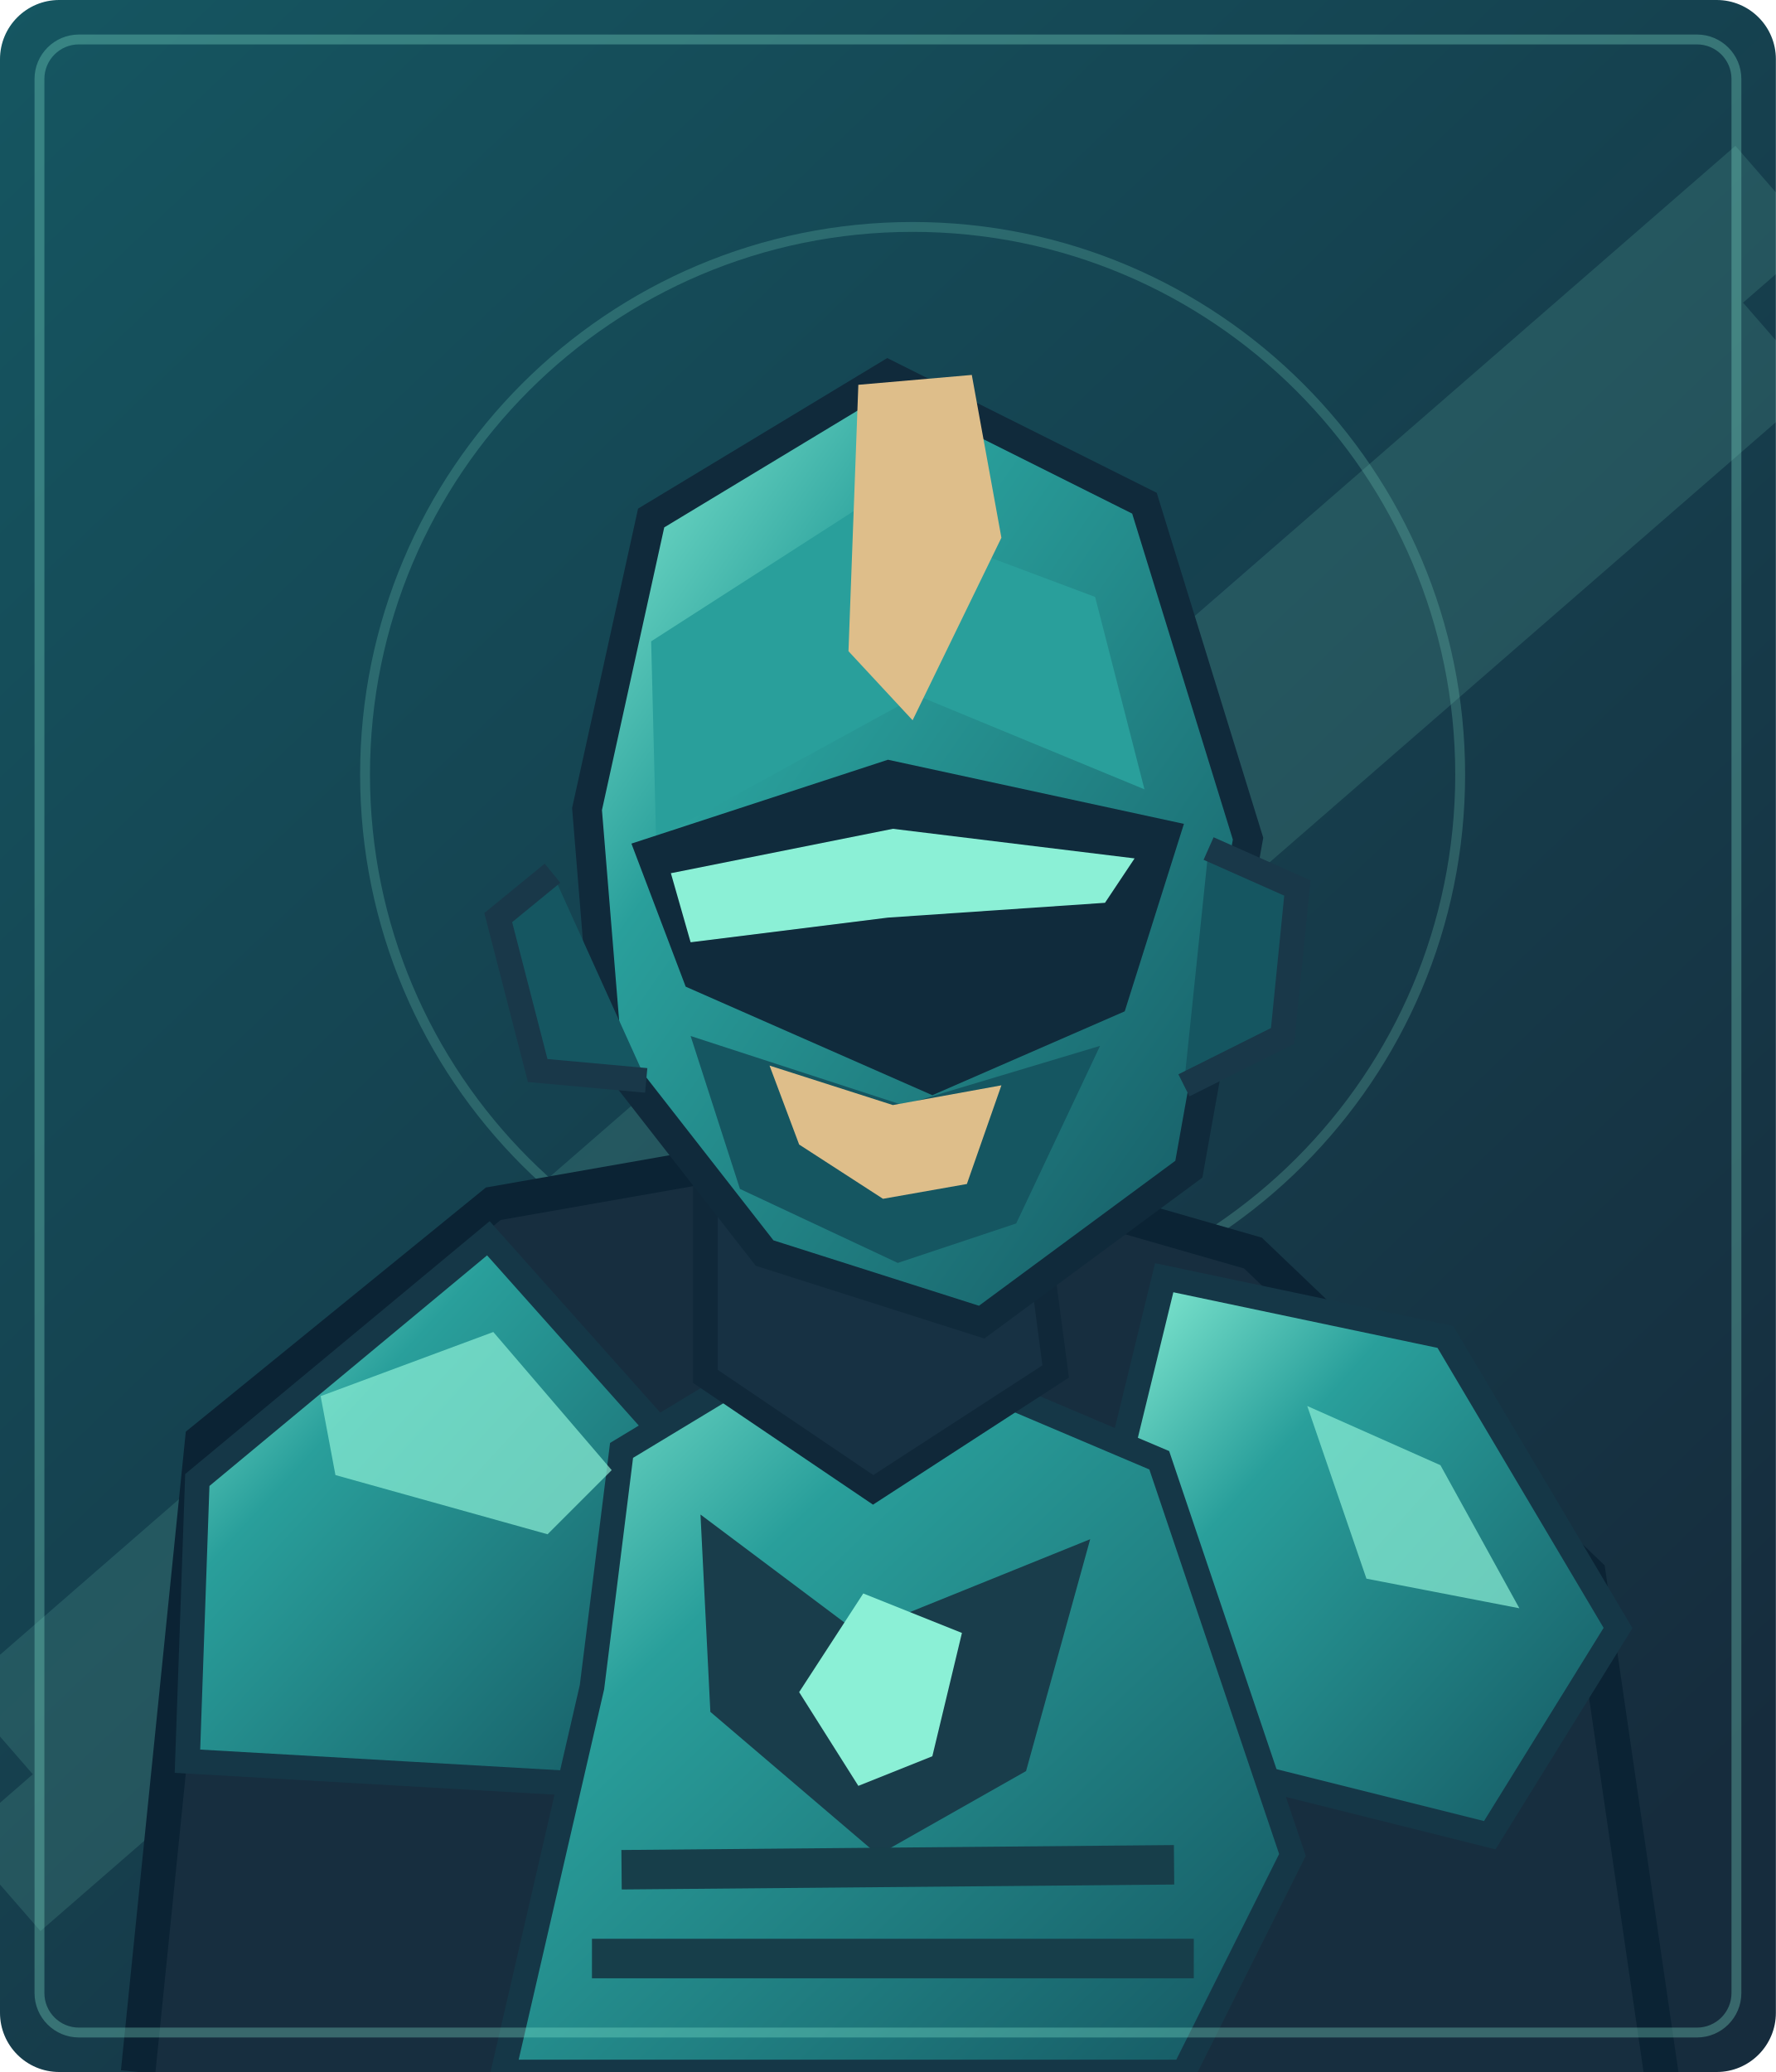
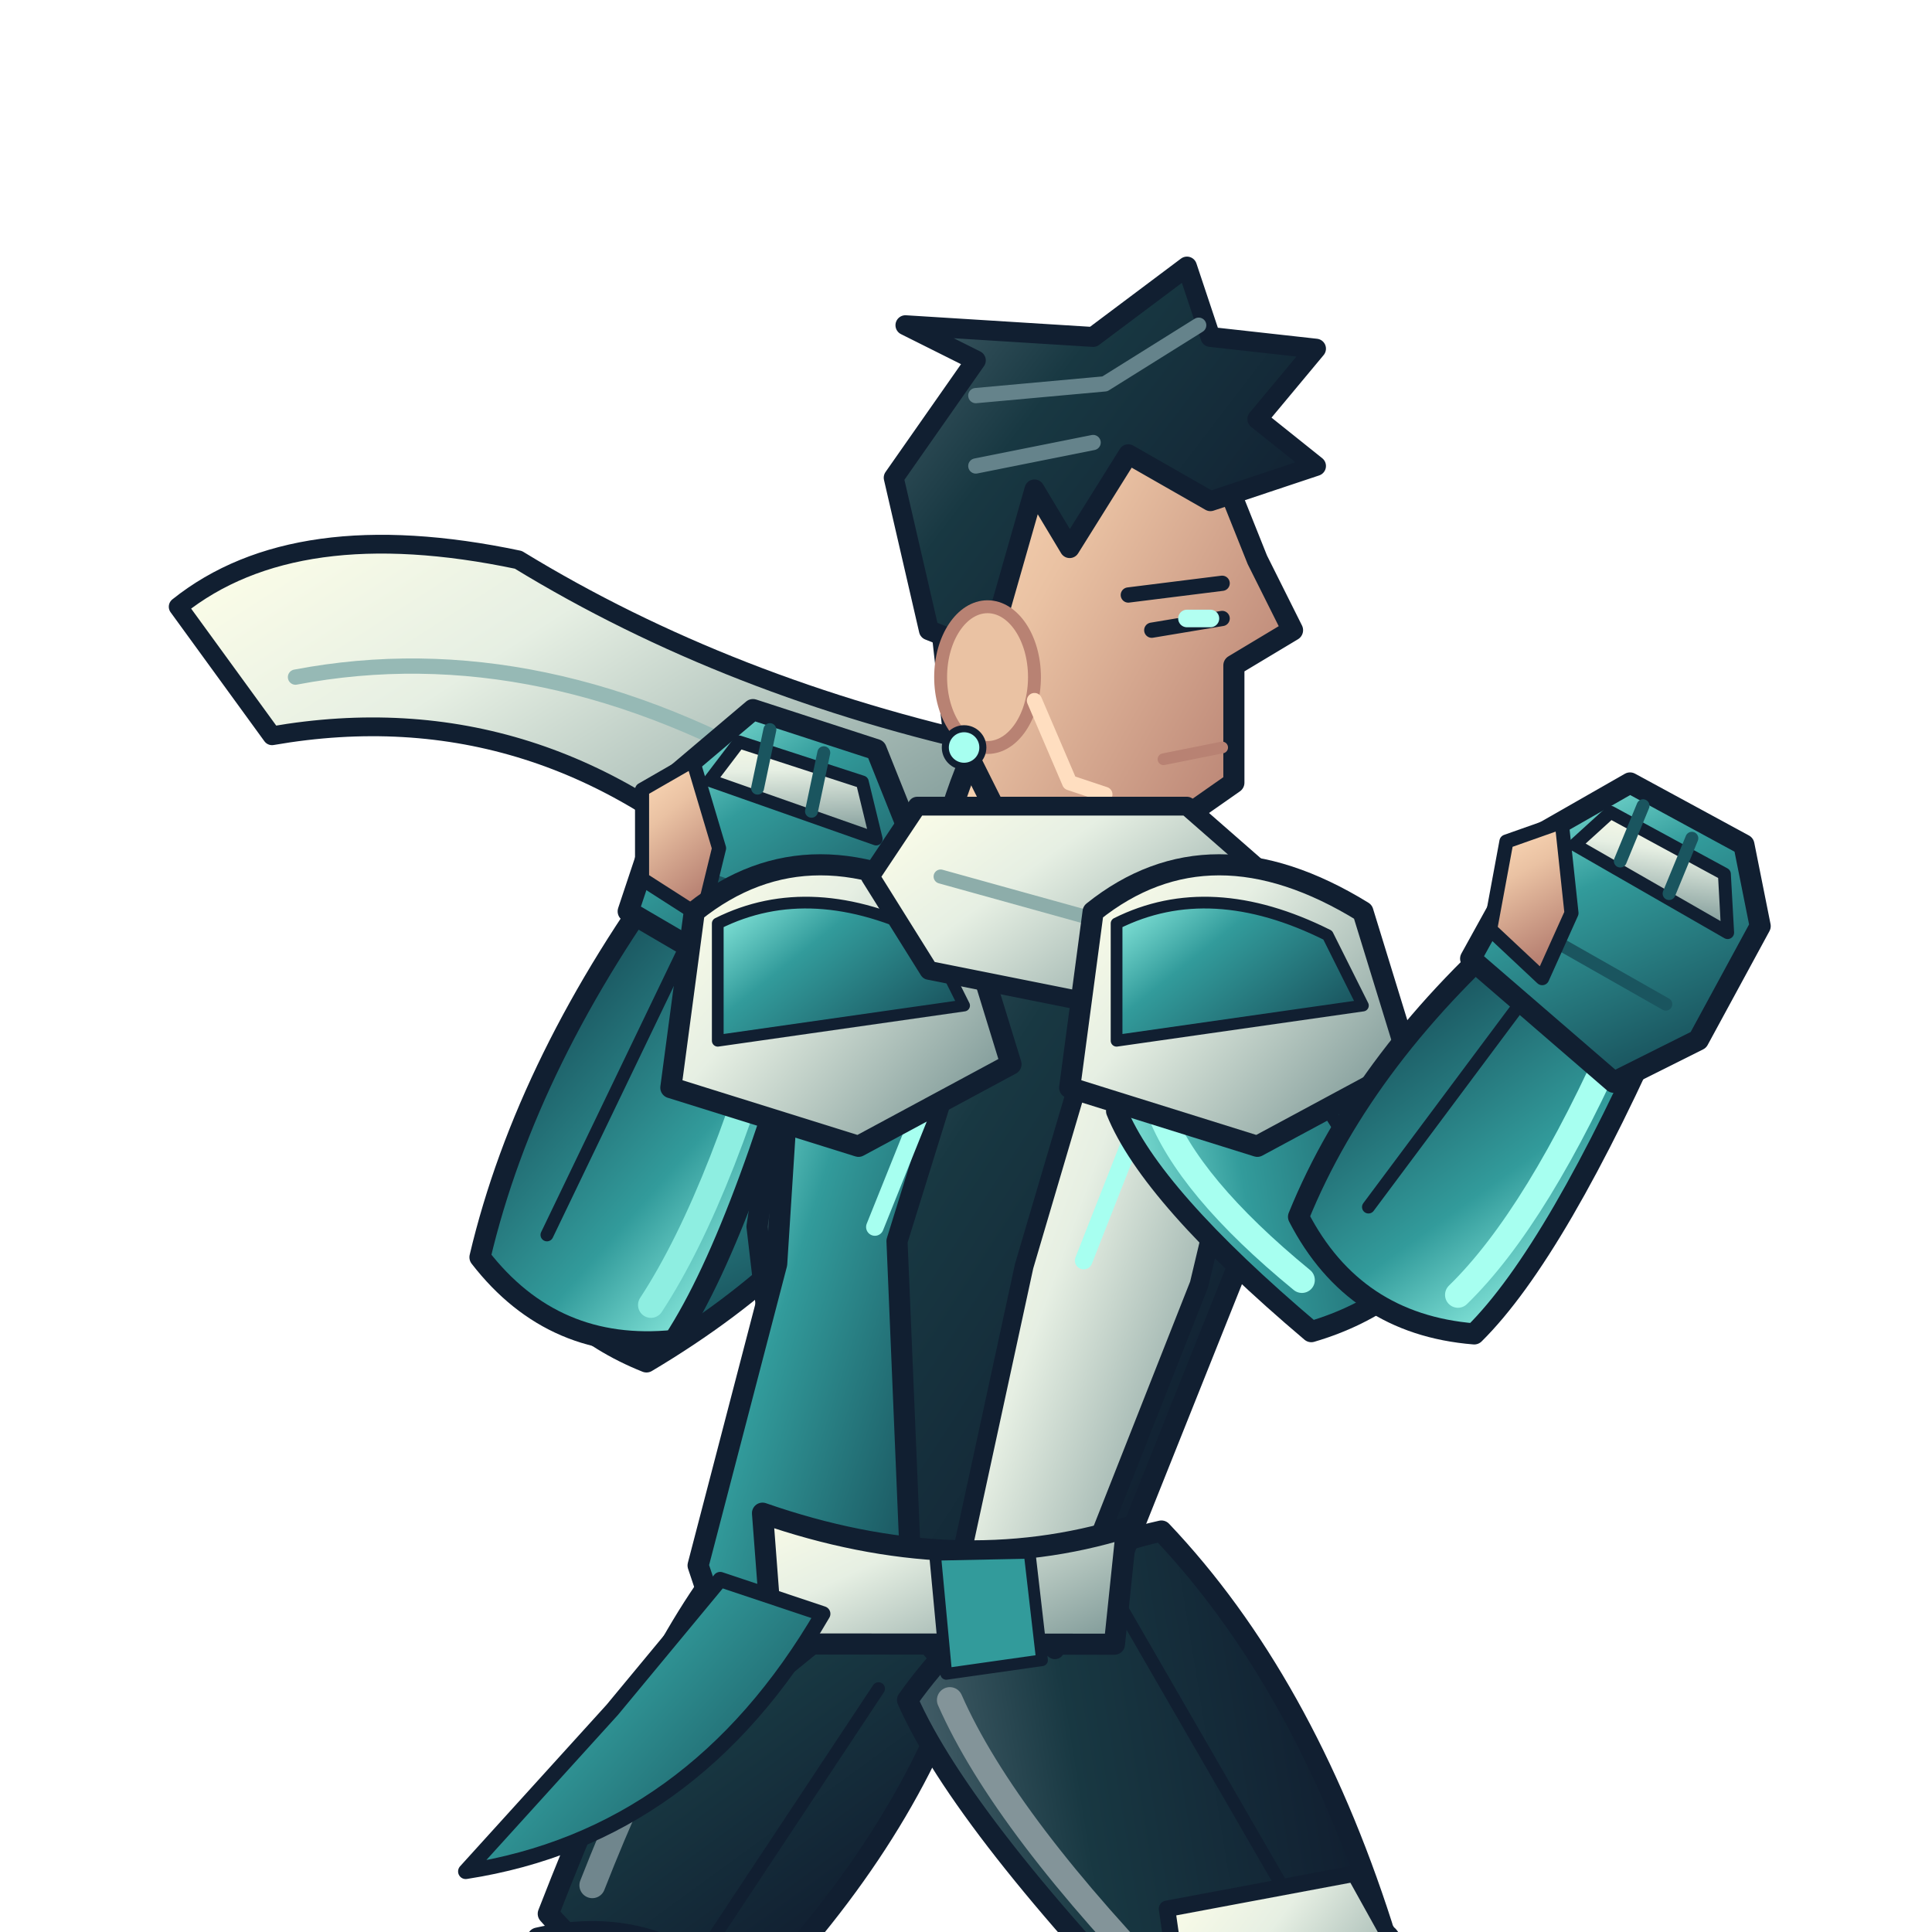
- <svg xmlns="http://www.w3.org/2000/svg" width="360" height="420" viewBox="0 0 360 420">
+ <svg xmlns="http://www.w3.org/2000/svg" width="420" height="420" viewBox="0 0 420 420">
  <defs>
-     <linearGradient id="bg" x2=".8" y2="1">
-       <stop stop-color="#155661" />
-       <stop offset="1" stop-color="#162c3d" />
+     <linearGradient id="armor" x1="0" y1="0" x2="1" y2=".7">
+       <stop stop-color="#8eeee1" />
+       <stop offset=".4" stop-color="#329b9b" />
+       <stop offset="1" stop-color="#1a555f" />
    </linearGradient>
-     <linearGradient id="armor" x2="1" y2="1">
-       <stop stop-color="#8bf0d6" />
-       <stop offset=".32" stop-color="#299f9b" />
-       <stop offset="1" stop-color="#155661" />
+     <linearGradient id="cloth" x1="0" y1="0" x2="1" y2=".7">
+       <stop stop-color="#49636d" />
+       <stop offset=".4" stop-color="#183842" />
+       <stop offset="1" stop-color="#111f31" />
+     </linearGradient>
+     <linearGradient id="skin" x1="0" y1="0" x2="1" y2=".7">
+       <stop stop-color="#ffddba" />
+       <stop offset=".4" stop-color="#eac2a3" />
+       <stop offset="1" stop-color="#b88273" />
+     </linearGradient>
+     <linearGradient id="ivory" x1="0" y1="0" x2="1" y2=".7">
+       <stop stop-color="#ffffe9" />
+       <stop offset=".4" stop-color="#e6efe3" />
+       <stop offset="1" stop-color="#829c9a" />
    </linearGradient>
  </defs>
-   <rect width="360" height="420" rx="12" fill="url(#bg)" />
-   <circle cx="185" cy="157" r="111" fill="none" stroke="#8bf0d6" stroke-opacity=".2" stroke-width="2" />
-   <path d="M0 352L360 39M0 382L360 69" stroke="#8bf0d6" stroke-opacity=".13" stroke-width="25" />
-   <g transform="">
-     <path d="M28 420l13-128 59-48 74-13 80 23 68 65 15 103" fill="#172e3f" stroke="#0b2334" stroke-width="7" />
-     <path d="M40 300l59-49 41 46-15 65-87-5Z" fill="url(#armor)" stroke="#153747" stroke-width="5" />
-     <path d="M236 259l57 12 35 59-26 42-60-15-16-57Z" fill="url(#armor)" stroke="#153747" stroke-width="5" />
-     <path d="M126 294l43-26 66 28 27 80-22 44H102l18-78Z" fill="url(#armor)" stroke="#153747" stroke-width="5" />
-     <path d="M142 307l32 24 47-19-13 47-30 17-34-29Z" fill="#193d4b" />
-     <path d="M175 323l20 8-6 25-15 6-12-19Z" fill="#8bf0d6" />
-     <path d="M143 238v41l34 23 37-24-7-53" fill="#173143" stroke="#102839" stroke-width="5" />
-     <path d="M119 164l13-59 48-29 52 26 21 68-12 67-42 31-44-14-32-41Z" fill="url(#armor)" stroke="#102a3b" stroke-width="6" />
-     <path d="M132 130l42-27 48 18 10 39-46-19-53 29Z" fill="#299f9b" />
-     <path d="M128 171l52-17 60 13-12 38-39 17-50-22Z" fill="#102b3c" />
-     <path d="M136 177l45-9 49 6-6 9-44 3-40 5Z" fill="#8bf0d6" />
-     <path d="M140 210l43 14 40-12-17 36-24 8-32-15Z" fill="#155661" />
-     <path d="M156 216l25 8 22-4-7 20-17 3-17-11Z" fill="#debe8a" />
-     <path d="M174 78l-2 54 13 14 18-37-6-33" fill="#debe8a" />
-     <path d="M112 177l-11 9 8 31 22 2M245 172l18 8-3 30-20 10" fill="#155661" stroke="#193849" stroke-width="5" />
-     <path d="M65 283l35-13 24 28-13 13-43-12M265 285l27 12 16 29-31-6Z" fill="#8bf0d6" opacity=".7" />
-     <path d="M126 379l112-1M120 397h122" stroke="#173e4a" stroke-width="8" />
+   <g transform="translate(218,545) scale(2.55)">
+     <g transform="translate(0.00,0.00) rotate(0.00)">
+       <g transform="translate(6.70,-159.00) rotate(0.00)">
+         <path d="M-7,9 Q-30,4.00 -48,-7.00 Q-67,-11.00 -77,-3.00 L-69,8.00 Q-46,4.00 -28,21 L-8,23Z" fill="url(#ivory)" stroke="#111f31" stroke-width="1.6" stroke-linejoin="round" stroke-linecap="round" />
+         <path d="M-24,12 Q-46,-1.00 -67,3.00" fill="none" stroke="#96b9b5" stroke-width="1.3" stroke-linejoin="round" stroke-linecap="round" />
+       </g>
+       <g transform="translate(-13.30,-76.00) rotate(30.54)">
+         <path d="M-11,0 Q-13,10.45 -9,34.83 Q0,37.83 9,34.83 Q14,15.67 11,0 Q0,-5 -11,0Z" fill="url(#cloth)" stroke="#111f31" stroke-width="1.8" stroke-linejoin="round" stroke-linecap="round" />
+         <path d="M-8,2 Q-10,12.19 -7,30.83" fill="none" stroke="#70868d" stroke-width="2.2" stroke-linejoin="round" stroke-linecap="round" />
+         <path d="M5.50,4 L4.05,31.83" fill="none" stroke="#111f31" stroke-width="1.1" stroke-linejoin="round" stroke-linecap="round" />
+       </g>
+       <g transform="translate(-31.00,-46.00) rotate(16.14)">
+         <path d="M-9,0 Q-11,11.87 -8,39.56 Q0,42.56 8,39.56 Q12,17.80 9,0 Q0,-5 -9,0Z" fill="url(#cloth)" stroke="#111f31" stroke-width="1.8" stroke-linejoin="round" stroke-linecap="round" />
+         <path d="M-6,2 Q-8,13.85 -6,35.56" fill="none" stroke="#329b9b" stroke-width="2.2" stroke-linejoin="round" stroke-linecap="round" />
+         <path d="M4.50,4 L3.60,36.56" fill="none" stroke="#111f31" stroke-width="1.1" stroke-linejoin="round" stroke-linecap="round" />
+       </g>
+       <g transform="translate(-42.00,-8.00) rotate(-6.00)">
+         <g transform="scale(1.0,1)">
+           <path d="M-12,-15 L8,-16 L11,-7 Q19,-6 22,0 L21,7 L-14,7 Q-17,-1 -12,-15Z" fill="url(#cloth)" stroke="#111f31" stroke-width="1.8" stroke-linejoin="round" stroke-linecap="round" />
+           <path d="M-13,2 Q3,0 20,2 L20,7 L-14,7Z" fill="url(#armor)" stroke="#111f31" stroke-width="1.2" stroke-linejoin="round" stroke-linecap="round" />
+           <path d="M-10,-13 L6,-13 L9,-4 L-12,-3Z" fill="url(#ivory)" stroke="#111f31" stroke-width="1.3" stroke-linejoin="round" stroke-linecap="round" />
+           <path d="M-7,-10 L4,-10 M-6,-6 L5,-6" fill="none" stroke="#1a555f" stroke-width="1.2" stroke-linejoin="round" stroke-linecap="round" />
+           <path d="M11,-2 L18,0" fill="none" stroke="#a7fff0" stroke-width="1.6" stroke-linejoin="round" stroke-linecap="round" />
+         </g>
+       </g>
+       <g transform="translate(-16.30,-125.00) rotate(42.27)">
+         <path d="M-10,0 Q-12,8.92 -8,29.73 Q0,32.73 8,29.73 Q13,13.38 10,0 Q0,-5 -10,0Z" fill="url(#armor)" stroke="#111f31" stroke-width="1.8" stroke-linejoin="round" stroke-linecap="round" />
+         <path d="M-7,2 Q-9,10.41 -6,25.73" fill="none" stroke="#a7fff0" stroke-width="2.2" stroke-linejoin="round" stroke-linecap="round" />
+         <path d="M5.00,4 L3.60,26.73" fill="none" stroke="#111f31" stroke-width="1.1" stroke-linejoin="round" stroke-linecap="round" />
+       </g>
+       <g transform="translate(-36.30,-103.00) rotate(-156.80)">
+         <path d="M-9,0 Q-11,11.42 -7,38.08 Q0,41.08 7,38.08 Q12,17.14 9,0 Q0,-5 -9,0Z" fill="url(#armor)" stroke="#111f31" stroke-width="1.8" stroke-linejoin="round" stroke-linecap="round" />
+         <path d="M-6,2 Q-8,13.33 -5,34.08" fill="none" stroke="#8eeee1" stroke-width="2.2" stroke-linejoin="round" stroke-linecap="round" />
+         <path d="M4.50,4 L3.15,35.08" fill="none" stroke="#111f31" stroke-width="1.1" stroke-linejoin="round" stroke-linecap="round" />
+       </g>
+       <g transform="translate(-21.30,-138.00) rotate(23.20)">
+         <path d="M-9,6 L-10,-6 L-6,-14 L5,-15 L10,-10 L11,1 L7,8Z" fill="url(#armor)" stroke="#111f31" stroke-width="1.8" stroke-linejoin="round" stroke-linecap="round" />
+         <path d="M-6,-11 L5,-12 L8,-8 L-7,-7Z" fill="url(#ivory)" stroke="#111f31" stroke-width="1.1" stroke-linejoin="round" stroke-linecap="round" />
+         <path d="M-7,1 L7,0 M-4,-13 L-3,-8 M1,-13 L2,-8" fill="none" stroke="#1a555f" stroke-width="1.1" stroke-linejoin="round" stroke-linecap="round" />
+         <path d="M-9,3 L-12,-4 L-9,-8 L-4,-2 L-3,4Z" fill="url(#skin)" stroke="#111f31" stroke-width="1.2" stroke-linejoin="round" stroke-linecap="round" />
+       </g>
+       <g transform="translate(2.70,-76.00) rotate(-33.65)">
+         <path d="M-13,0 Q-15,11.53 -10,38.44 Q0,41.44 10,38.44 Q16,17.30 13,0 Q0,-5 -13,0Z" fill="url(#cloth)" stroke="#111f31" stroke-width="1.8" stroke-linejoin="round" stroke-linecap="round" />
+         <path d="M-10,2 Q-12,13.45 -8,34.44" fill="none" stroke="#839499" stroke-width="2.2" stroke-linejoin="round" stroke-linecap="round" />
+         <path d="M6.50,4 L4.50,35.44" fill="none" stroke="#111f31" stroke-width="1.1" stroke-linejoin="round" stroke-linecap="round" />
+       </g>
+       <g transform="translate(24.00,-44.00) rotate(-27.82)">
+         <path d="M-10,0 Q-12,12.21 -8,40.71 Q0,43.71 8,40.71 Q13,18.32 10,0 Q0,-5 -10,0Z" fill="url(#cloth)" stroke="#111f31" stroke-width="1.8" stroke-linejoin="round" stroke-linecap="round" />
+         <path d="M-7,2 Q-9,14.25 -6,36.71" fill="none" stroke="#8eeee1" stroke-width="2.2" stroke-linejoin="round" stroke-linecap="round" />
+         <path d="M5.00,4 L3.60,37.71" fill="none" stroke="#111f31" stroke-width="1.1" stroke-linejoin="round" stroke-linecap="round" />
+       </g>
+       <g transform="translate(24.00,-44.00) rotate(0.00)">
+         <path d="M-10,-7 L6,-10 L11,-1 L6,9 L-8,7Z" fill="url(#ivory)" stroke="#111f31" stroke-width="1.4" stroke-linejoin="round" stroke-linecap="round" />
+       </g>
+       <g transform="translate(43.00,-8.00) rotate(0.00)">
+         <g transform="scale(1.0,1)">
+           <path d="M-12,-15 L8,-16 L11,-7 Q19,-6 22,0 L21,7 L-14,7 Q-17,-1 -12,-15Z" fill="url(#cloth)" stroke="#111f31" stroke-width="1.8" stroke-linejoin="round" stroke-linecap="round" />
+           <path d="M-13,2 Q3,0 20,2 L20,7 L-14,7Z" fill="url(#armor)" stroke="#111f31" stroke-width="1.2" stroke-linejoin="round" stroke-linecap="round" />
+           <path d="M-10,-13 L6,-13 L9,-4 L-12,-3Z" fill="url(#ivory)" stroke="#111f31" stroke-width="1.3" stroke-linejoin="round" stroke-linecap="round" />
+           <path d="M-7,-10 L4,-10 M-6,-6 L5,-6" fill="none" stroke="#1a555f" stroke-width="1.2" stroke-linejoin="round" stroke-linecap="round" />
+           <path d="M11,-2 L18,0" fill="none" stroke="#a7fff0" stroke-width="1.6" stroke-linejoin="round" stroke-linecap="round" />
+         </g>
+       </g>
+       <g transform="translate(3.70,-147.00) rotate(6.84)">
+         <path d="M-7,0 Q-9,7.55 -10,25.18 Q0,28.18 10,25.18 Q10,11.33 7,0 Q0,-5 -7,0Z" fill="url(#skin)" stroke="#111f31" stroke-width="1.8" stroke-linejoin="round" stroke-linecap="round" />
+         <path d="M-4,2 Q-6,8.81 -8,21.18" fill="none" stroke="#ffddba" stroke-width="2.2" stroke-linejoin="round" stroke-linecap="round" />
+       </g>
+       <g transform="translate(0.70,-124.00) rotate(5.95)">
+         <path d="M-19,-5 Q0,-14 21,-5 L22,13 L12,48.26 L-13,48.26 L-20,17Z" fill="url(#cloth)" stroke="#111f31" stroke-width="1.8" stroke-linejoin="round" stroke-linecap="round" />
+         <path d="M-19,-5 L-3,-8 L-8,17 L-4,44.26 L-17,57.26 L-22,46.26 L-18,20Z" fill="url(#armor)" stroke="#111f31" stroke-width="1.8" stroke-linejoin="round" stroke-linecap="round" />
+         <path d="M8,-9 L21,-5 L18,18 L9,50.26 L0,45.26 L3,18Z" fill="url(#ivory)" stroke="#111f31" stroke-width="1.6" stroke-linejoin="round" stroke-linecap="round" />
+         <path d="M-13,0 L-6,2 L-10,16 M13,-1 L8,17" fill="none" stroke="#a7fff0" stroke-width="1.5" stroke-linejoin="round" stroke-linecap="round" />
+         <path d="M-17,41.26 Q0,45.26 14,39.26 L14,49.26 L-15,52.26Z" fill="url(#ivory)" stroke="#111f31" stroke-width="1.8" stroke-linejoin="round" stroke-linecap="round" />
+         <path d="M-2.00,43.26 L6.00,42.26 L8.00,51.26 L0.00,53.26Z" fill="#329b9b" stroke="#111f31" stroke-width="1" stroke-linejoin="round" stroke-linecap="round" />
+         <path d="M-11,49.26 Q-20,69.26 -39,74.26 L-28,59.26 L-20,47.26Z" fill="url(#armor)" stroke="#111f31" stroke-width="1.3" stroke-linejoin="round" stroke-linecap="round" />
+       </g>
+       <g transform="translate(-16.30,-125.00) rotate(0.00)">
+         <path d="M-10,-11 Q0,-19 13,-11 L17,2 L4,9 L-12,4Z" fill="url(#ivory)" stroke="#111f31" stroke-width="1.8" stroke-linejoin="round" stroke-linecap="round" />
+         <path d="M-8,-10 Q0,-14 10,-9 L13,-3 L-8,0Z" fill="url(#armor)" stroke="#111f31" stroke-width="1" stroke-linejoin="round" stroke-linecap="round" />
+       </g>
+       <g transform="translate(6.70,-159.00) rotate(0.00)">
+         <path d="M-11,7 L-13,-11 L-5,-20 L11,-17 L15,-7 L18,-1 L13,2 L13,12 L3,19 L-7,15Z" fill="url(#skin)" stroke="#111f31" stroke-width="1.8" stroke-linejoin="round" stroke-linecap="round" />
+         <path d="M-13,-1 L-16,-14 L-9,-24 L-15,-27 L1,-26 L9,-32 L11,-26 L20,-25 L15,-19 L20,-15 L11,-12 L4,-16 L-1,-8 L-4,-13 L-8,1Z" fill="url(#cloth)" stroke="#111f31" stroke-width="1.7" stroke-linejoin="round" stroke-linecap="round" />
+         <path d="M-9,-21 L2,-22 L10,-27 M-9,-15 L1,-17" fill="none" stroke="#65838b" stroke-width="1.3" stroke-linejoin="round" stroke-linecap="round" />
+         <ellipse cx="-8.00" cy="3.00" rx="4" ry="6" fill="#eac2a3" stroke="#b88273" stroke-width="1.1" />
+         <path d="M4,-4 L12,-5 M6,-1 L12,-2" fill="none" stroke="#111f31" stroke-width="1.3" stroke-linejoin="round" stroke-linecap="round" />
+         <path d="M9,-2 L11,-2" fill="none" stroke="#b2fff1" stroke-width="1.5" stroke-linejoin="round" stroke-linecap="round" />
+         <path d="M7,10 L12,9 M0,14 L5,15" fill="none" stroke="#b88273" stroke-width="1" stroke-linejoin="round" stroke-linecap="round" />
+         <path d="M-4,5 L-1,12 L2,13" fill="none" stroke="#ffdec0" stroke-width="1.3" stroke-linejoin="round" stroke-linecap="round" />
+         <ellipse cx="-10.00" cy="9.00" rx="1.6" ry="1.6" fill="#a7fff0" stroke="#111f31" stroke-width="0.6" />
+       </g>
+       <g transform="translate(6.70,-139.00) rotate(0.00)">
+         <path d="M-14,-6 L9,-6 L17,1 L7,12 L-13,8 L-18,0Z" fill="url(#ivory)" stroke="#111f31" stroke-width="1.6" stroke-linejoin="round" stroke-linecap="round" />
+         <path d="M-12,0 L6,5 L13,1" fill="none" stroke="#8dadaa" stroke-width="1.2" stroke-linejoin="round" stroke-linecap="round" />
+       </g>
+       <g transform="translate(17.70,-125.00) rotate(-36.87)">
+         <path d="M-10,0 Q-12,7.50 -8,25.00 Q0,28.00 8,25.00 Q13,11.25 10,0 Q0,-5 -10,0Z" fill="url(#armor)" stroke="#111f31" stroke-width="1.8" stroke-linejoin="round" stroke-linecap="round" />
+         <path d="M-7,2 Q-9,8.75 -6,21.00" fill="none" stroke="#a7fff0" stroke-width="2.2" stroke-linejoin="round" stroke-linecap="round" />
+         <path d="M5.00,4 L3.60,22.00" fill="none" stroke="#111f31" stroke-width="1.1" stroke-linejoin="round" stroke-linecap="round" />
+       </g>
+       <g transform="translate(17.70,-125.00) rotate(0.00)">
+         <path d="M-10,-11 Q0,-19 13,-11 L17,2 L4,9 L-12,4Z" fill="url(#ivory)" stroke="#111f31" stroke-width="1.8" stroke-linejoin="round" stroke-linecap="round" />
+         <path d="M-8,-10 Q0,-14 10,-9 L13,-3 L-8,0Z" fill="url(#armor)" stroke="#111f31" stroke-width="1" stroke-linejoin="round" stroke-linecap="round" />
+       </g>
+       <g transform="translate(32.70,-105.00) rotate(-146.31)">
+         <path d="M-9,0 Q-11,9.73 -7,32.45 Q0,35.45 7,32.45 Q12,14.60 9,0 Q0,-5 -9,0Z" fill="url(#armor)" stroke="#111f31" stroke-width="1.8" stroke-linejoin="round" stroke-linecap="round" />
+         <path d="M-6,2 Q-8,11.36 -5,28.45" fill="none" stroke="#a7fff0" stroke-width="2.2" stroke-linejoin="round" stroke-linecap="round" />
+         <path d="M4.50,4 L3.15,29.45" fill="none" stroke="#111f31" stroke-width="1.1" stroke-linejoin="round" stroke-linecap="round" />
+       </g>
+       <g transform="translate(50.70,-132.00) rotate(33.69)">
+         <path d="M-9,6 L-10,-6 L-6,-14 L5,-15 L10,-10 L11,1 L7,8Z" fill="url(#armor)" stroke="#111f31" stroke-width="1.8" stroke-linejoin="round" stroke-linecap="round" />
+         <path d="M-6,-11 L5,-12 L8,-8 L-7,-7Z" fill="url(#ivory)" stroke="#111f31" stroke-width="1.1" stroke-linejoin="round" stroke-linecap="round" />
+         <path d="M-7,1 L7,0 M-4,-13 L-3,-8 M1,-13 L2,-8" fill="none" stroke="#1a555f" stroke-width="1.1" stroke-linejoin="round" stroke-linecap="round" />
+         <path d="M-9,3 L-12,-4 L-9,-8 L-4,-2 L-3,4Z" fill="url(#skin)" stroke="#111f31" stroke-width="1.2" stroke-linejoin="round" stroke-linecap="round" />
+       </g>
+     </g>
  </g>
-   <rect x="8" y="8" width="344" height="404" rx="8" fill="none" stroke="#8bf0d6" stroke-opacity=".3" stroke-width="2" />
</svg>
